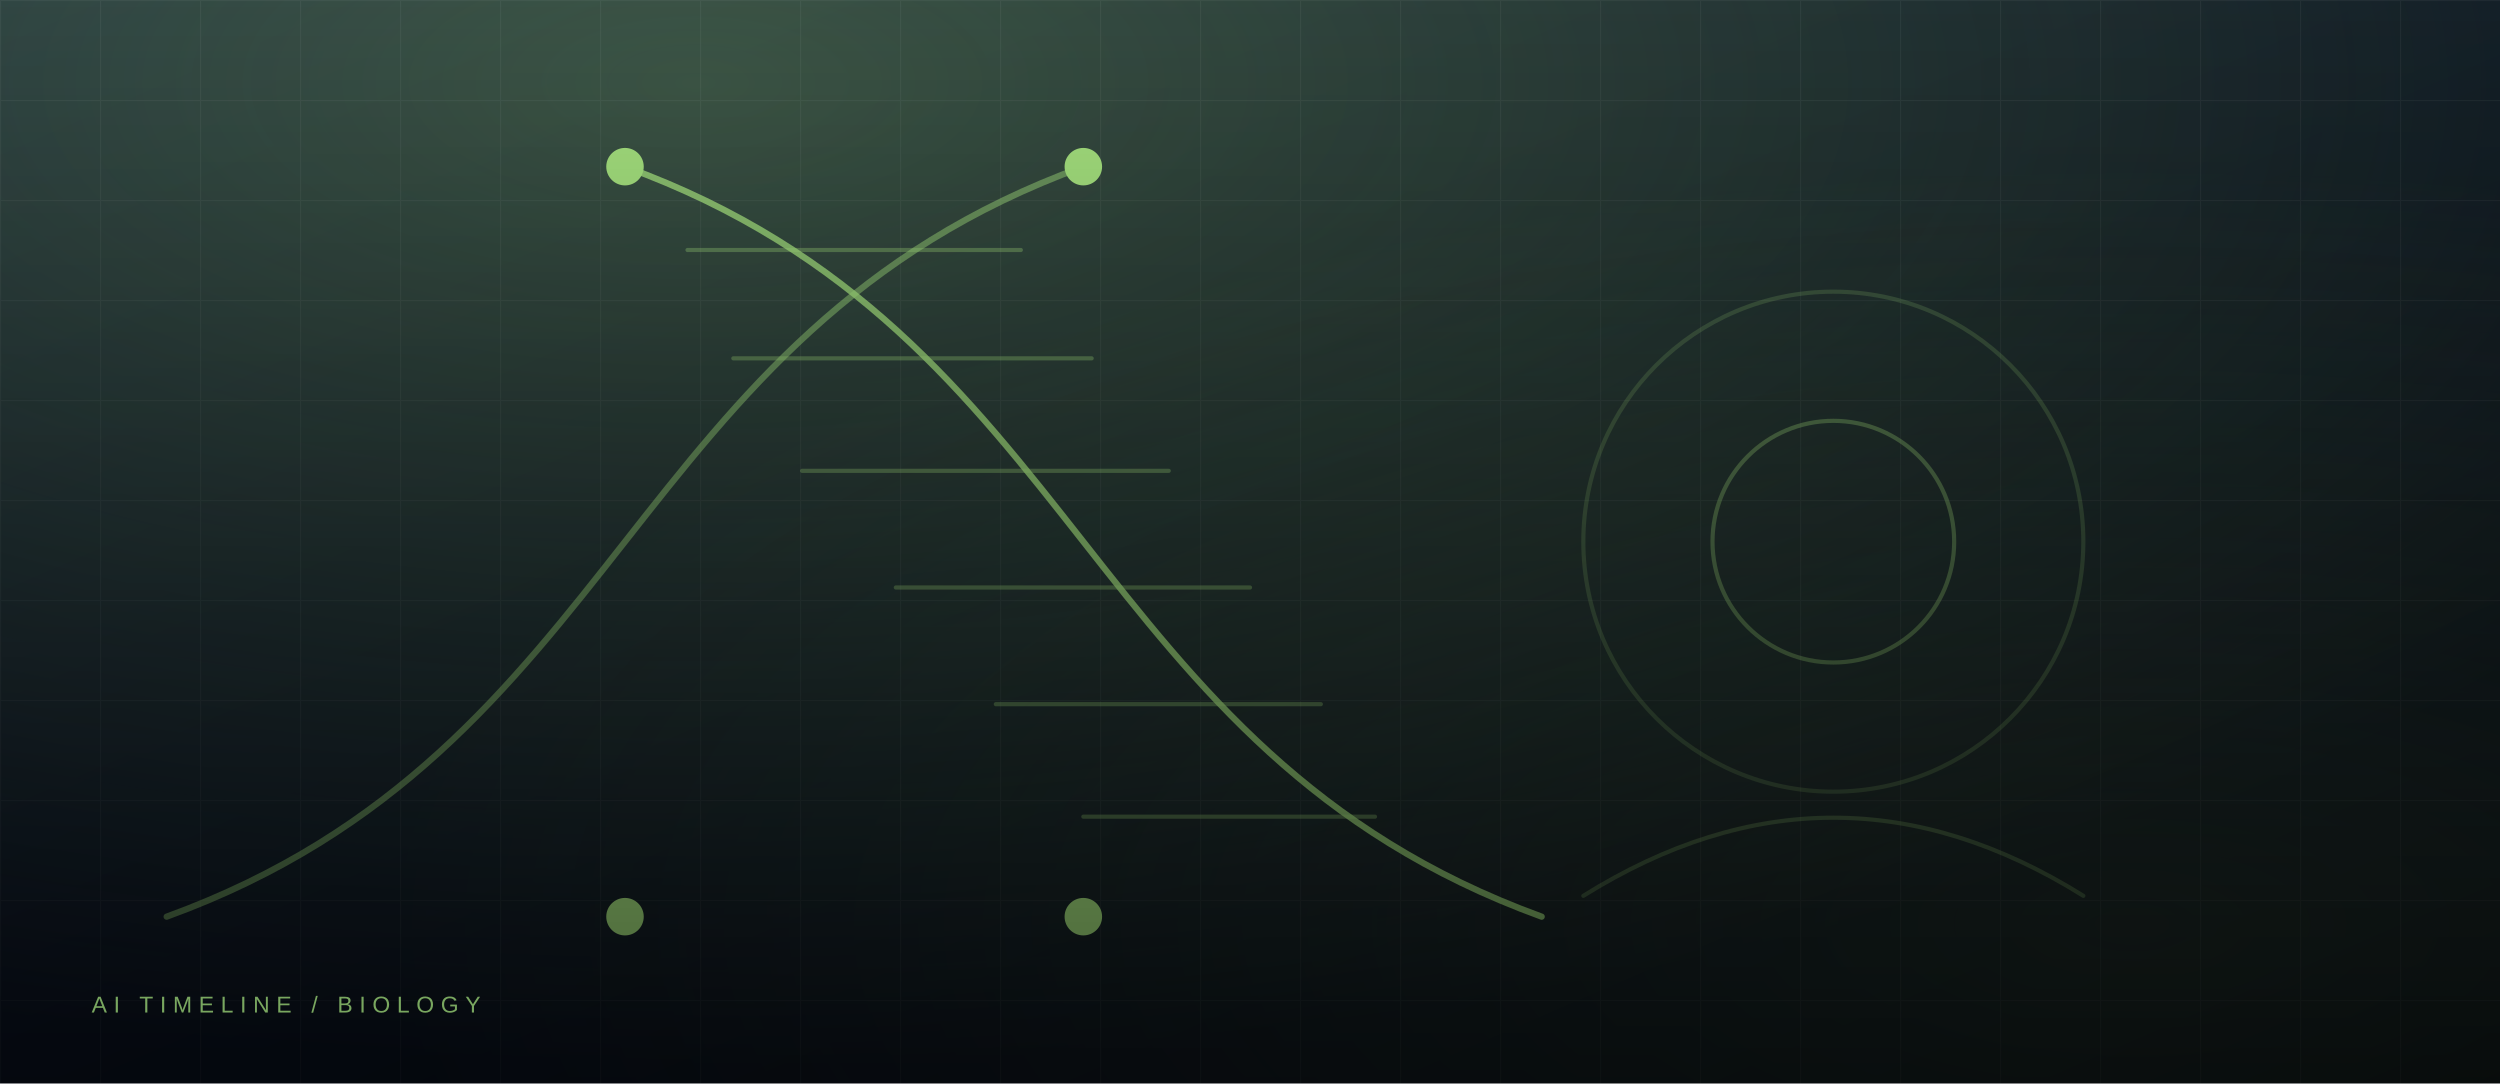
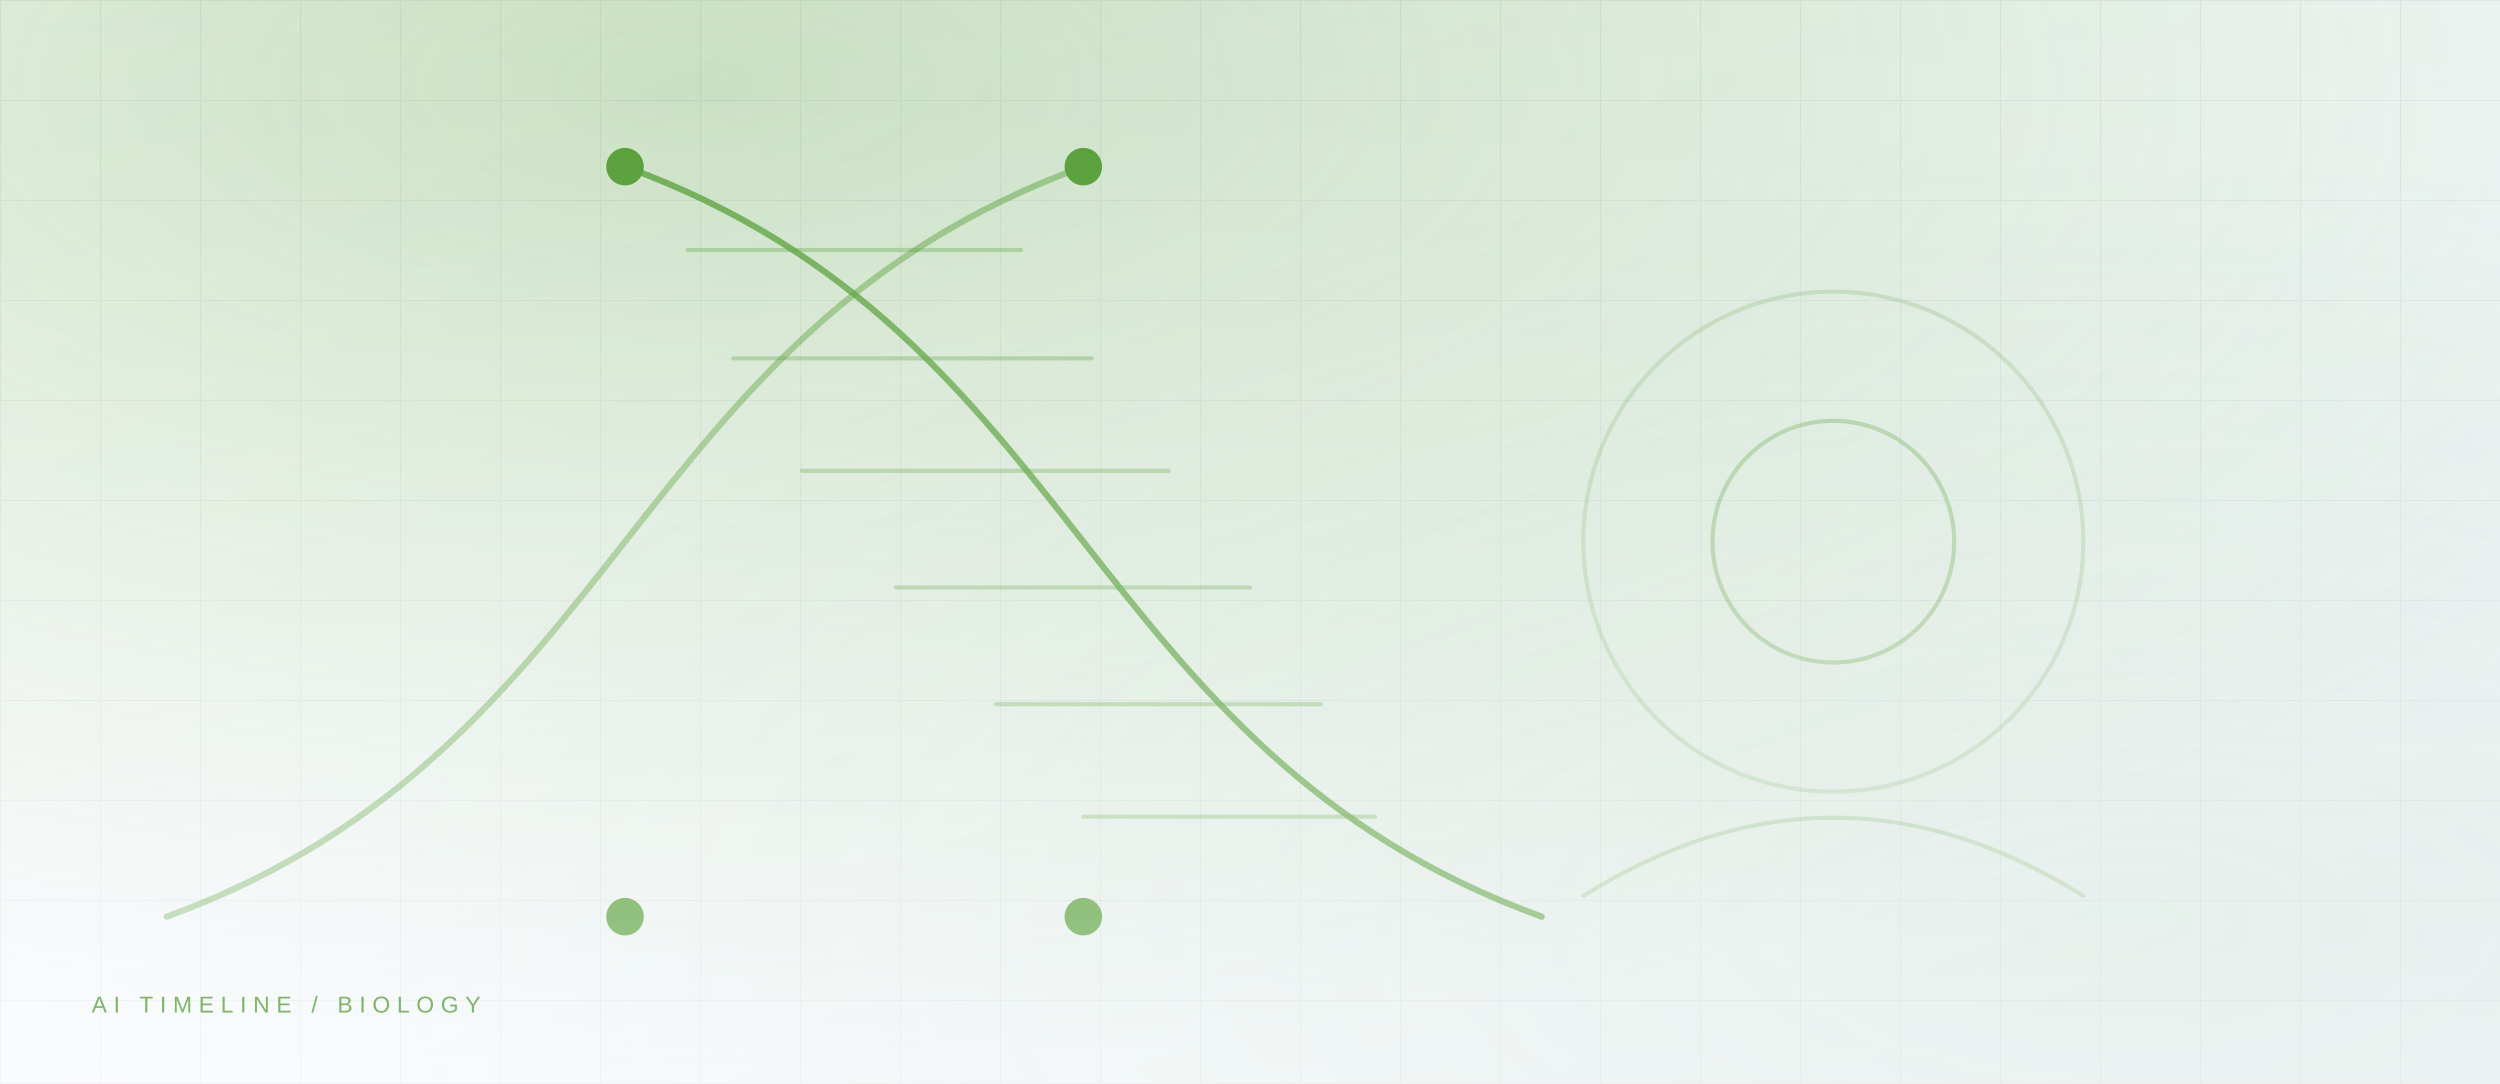
<svg xmlns="http://www.w3.org/2000/svg" width="1200" height="520" viewBox="0 0 1200 520" role="img">
  <defs>
    <linearGradient id="bg" x1="0" y1="0" x2="1" y2="1">
-       <stop offset="0" stop-color="#121d34" />
-       <stop offset=".55" stop-color="#0a1220" />
-       <stop offset="1" stop-color="#070b14" />
+       <stop offset="0" stop-color="#ffffff" />
+       <stop offset=".55" stop-color="#f4f7fc" />
+       <stop offset="1" stop-color="#e8eff8" />
    </linearGradient>
    <radialGradient id="glow" cx=".28" cy=".08" r=".9">
-       <stop offset="0" stop-color="#a6e37f" stop-opacity=".30" />
-       <stop offset="1" stop-color="#a6e37f" stop-opacity="0" />
+       <stop offset="0" stop-color="#4f9a2f" stop-opacity=".30" />
+       <stop offset="1" stop-color="#4f9a2f" stop-opacity="0" />
    </radialGradient>
    <radialGradient id="glow2" cx=".85" cy=".85" r=".7">
-       <stop offset="0" stop-color="#a6e37f" stop-opacity=".12" />
-       <stop offset="1" stop-color="#a6e37f" stop-opacity="0" />
+       <stop offset="0" stop-color="#4f9a2f" stop-opacity=".12" />
+       <stop offset="1" stop-color="#4f9a2f" stop-opacity="0" />
    </radialGradient>
    <pattern id="grid" width="48" height="48" patternUnits="userSpaceOnUse">
-       <path d="M48 0H0V48" fill="none" stroke="#ffffff" stroke-opacity=".05" />
+       <path d="M48 0H0V48" fill="none" stroke="#1f2937" stroke-opacity=".06" />
    </pattern>
    <linearGradient id="fade" x1="0" y1="0" x2="0" y2="1">
-       <stop offset="0" stop-color="#000" stop-opacity="0" />
-       <stop offset="1" stop-color="#000" stop-opacity=".58" />
+       <stop offset="0" stop-color="#ffffff" stop-opacity="0" />
+       <stop offset="1" stop-color="#ffffff" stop-opacity=".45" />
    </linearGradient>
  </defs>
  <rect width="1200" height="520" fill="url(#bg)" />
  <rect width="1200" height="520" fill="url(#glow)" />
  <rect width="1200" height="520" fill="url(#glow2)" />
  <rect width="1200" height="520" fill="url(#grid)" />
  <g fill="none" stroke-linecap="round" stroke-linejoin="round">
-     <path d="M300 80c220 80 220 280 440 360" stroke="#a6e37f" stroke-opacity=".78" stroke-width="3" />
-     <path d="M520 80c-220 80-220 280-440 360" stroke="#a6e37f" stroke-opacity=".48" stroke-width="3" />
-     <g stroke="#a6e37f" stroke-opacity=".35" stroke-width="2">
+     <path d="M300 80c220 80 220 280 440 360" stroke="#4f9a2f" stroke-opacity=".78" stroke-width="3" />
+     <path d="M520 80c-220 80-220 280-440 360" stroke="#4f9a2f" stroke-opacity=".48" stroke-width="3" />
+     <g stroke="#4f9a2f" stroke-opacity=".35" stroke-width="2">
      <path d="M330 120h160M352 172h172M385 226h176M430 282h170M478 338h156M520 392h140" />
    </g>
-     <g fill="#a6e37f" stroke="none">
+     <g fill="#4f9a2f" stroke="none">
      <circle cx="300" cy="80" r="9" />
      <circle cx="520" cy="80" r="9" />
      <circle cx="300" cy="440" r="9" />
      <circle cx="520" cy="440" r="9" />
    </g>
-     <circle cx="880" cy="260" r="120" stroke="#a6e37f" stroke-opacity=".2" stroke-width="2" />
-     <circle cx="880" cy="260" r="58" stroke="#a6e37f" stroke-opacity=".35" stroke-width="2" />
-     <path d="M760 430c80-50 160-50 240 0" stroke="#a6e37f" stroke-opacity=".25" stroke-width="2" />
+     <circle cx="880" cy="260" r="120" stroke="#4f9a2f" stroke-opacity=".2" stroke-width="2" />
+     <circle cx="880" cy="260" r="58" stroke="#4f9a2f" stroke-opacity=".35" stroke-width="2" />
+     <path d="M760 430c80-50 160-50 240 0" stroke="#4f9a2f" stroke-opacity=".25" stroke-width="2" />
  </g>
  <rect width="1200" height="520" fill="url(#fade)" />
-   <text x="44" y="486" font-family="Segoe UI, Arial, sans-serif" font-size="11" letter-spacing="3.2" fill="#a6e37f" fill-opacity=".72">AI TIMELINE / BIOLOGY</text>
+   <text x="44" y="486" font-family="Segoe UI, Arial, sans-serif" font-size="11" letter-spacing="3.2" fill="#4f9a2f" fill-opacity=".72">AI TIMELINE / BIOLOGY</text>
</svg>
